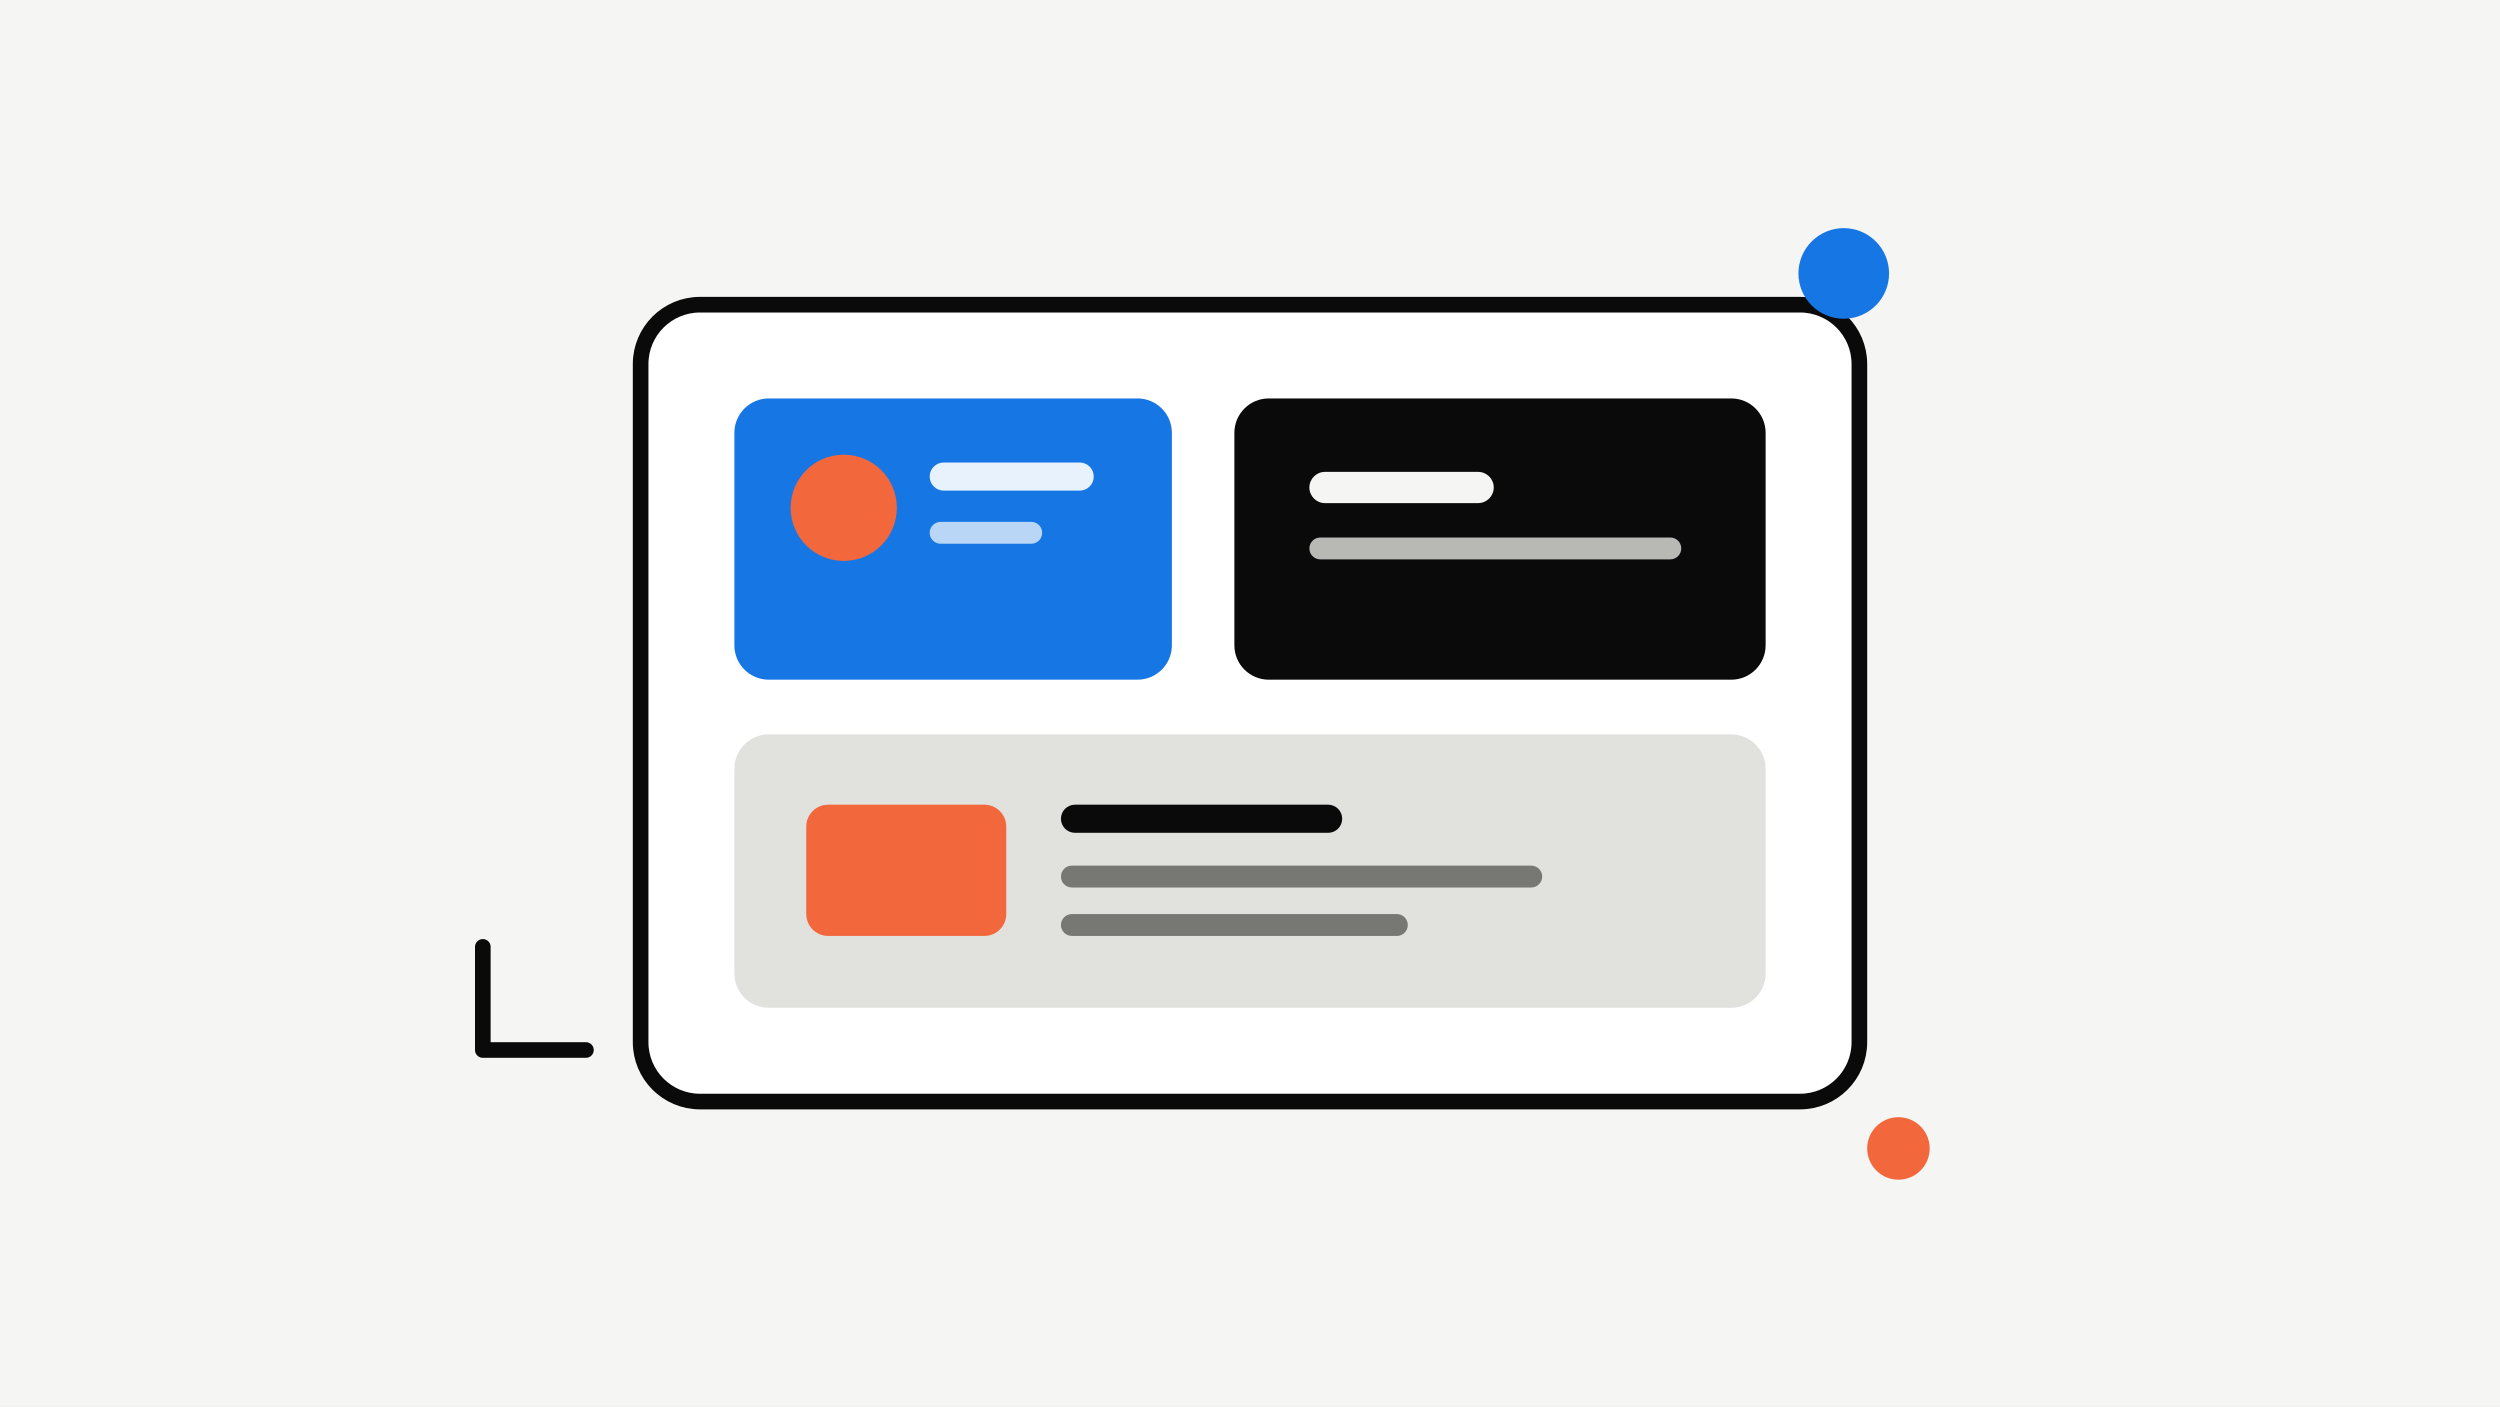
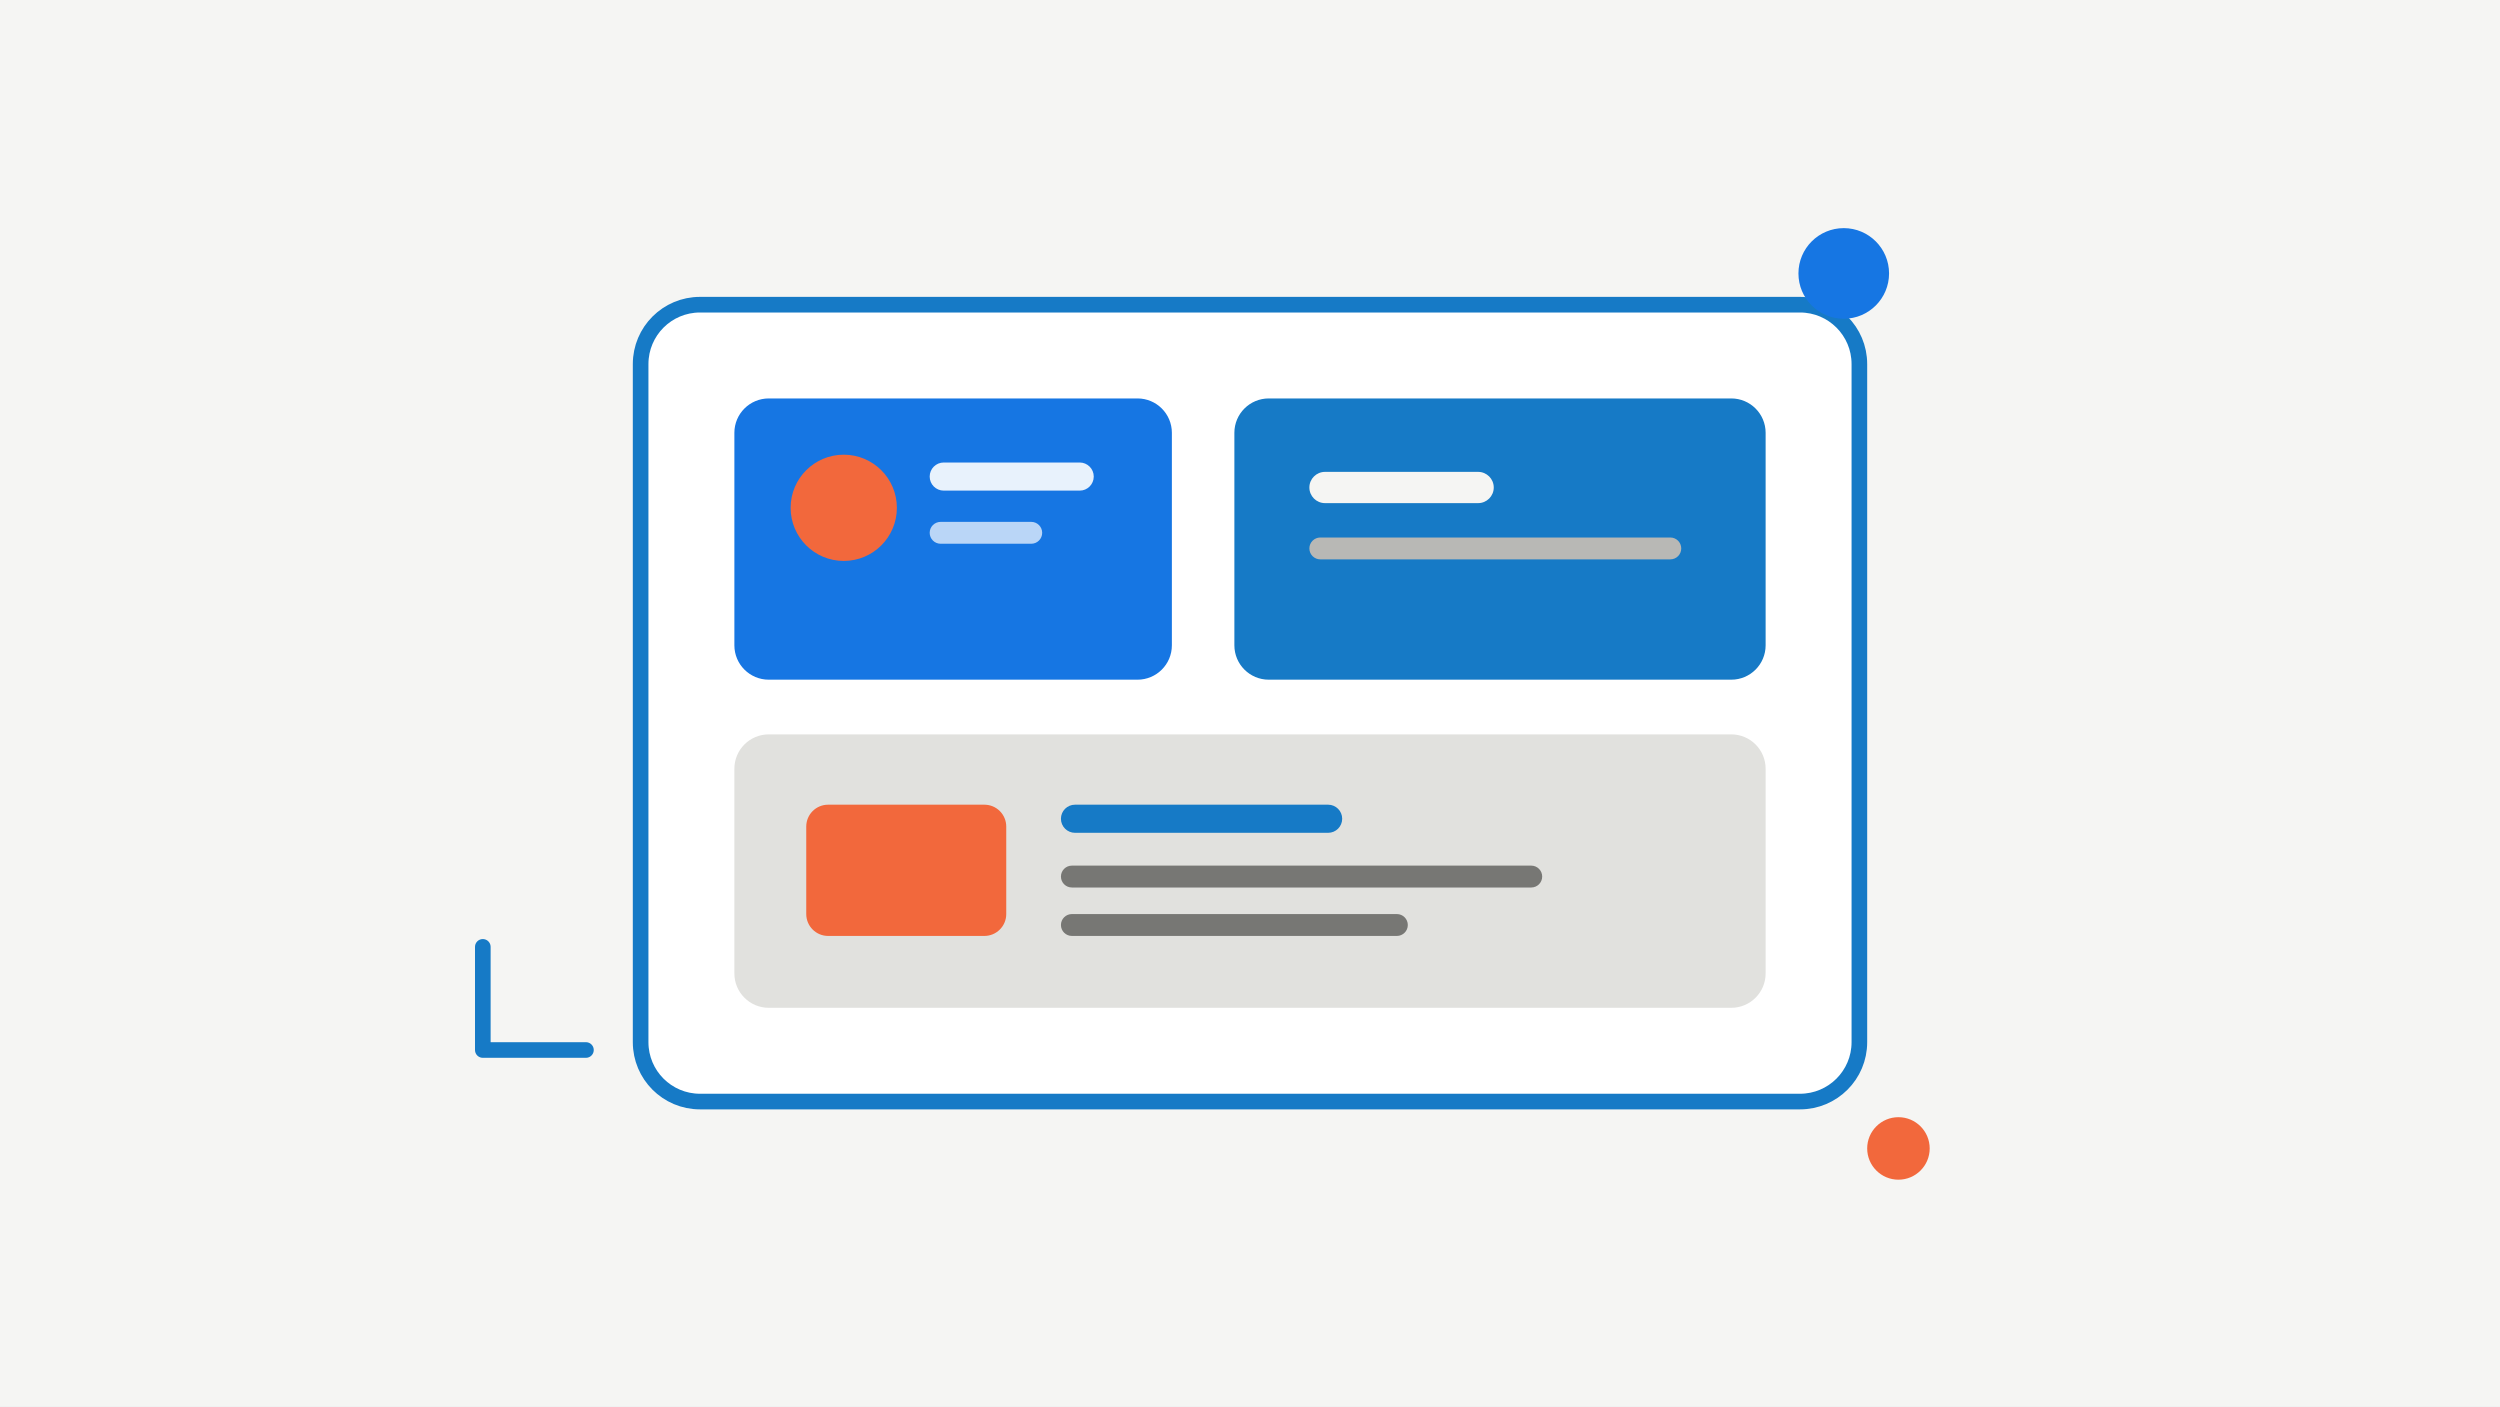
<svg xmlns="http://www.w3.org/2000/svg" width="1600" height="900" viewBox="0 0 1600 900" role="img" aria-labelledby="title desc">
  <rect width="1600" height="900" fill="#F5F5F3" />
-   <rect x="410" y="195" width="780" height="510" rx="38" fill="#FFFFFF" stroke="#0A0A0A" stroke-width="10" />
+   <rect x="410" y="195" width="780" height="510" rx="38" fill="#FFFFFF" stroke="#167ac6" stroke-width="10" />
  <rect x="470" y="255" width="280" height="180" rx="22" fill="#1676E3" />
  <circle cx="540" cy="325" r="34" fill="#F2683C" />
  <rect x="595" y="296" width="105" height="18" rx="9" fill="#FFFFFF" opacity=".9" />
  <rect x="595" y="334" width="72" height="14" rx="7" fill="#FFFFFF" opacity=".7" />
-   <rect x="790" y="255" width="340" height="180" rx="22" fill="#0A0A0A" />
+   <rect x="790" y="255" width="340" height="180" rx="22" fill="#167ac6" />
  <rect x="838" y="302" width="118" height="20" rx="10" fill="#F5F5F3" />
  <rect x="838" y="344" width="238" height="14" rx="7" fill="#B8B8B5" />
  <rect x="470" y="470" width="660" height="175" rx="22" fill="#E1E1DE" />
  <rect x="516" y="515" width="128" height="84" rx="14" fill="#F2683C" />
-   <rect x="679" y="515" width="180" height="18" rx="9" fill="#0A0A0A" />
+   <rect x="679" y="515" width="180" height="18" rx="9" fill="#167ac6" />
  <rect x="679" y="554" width="308" height="14" rx="7" fill="#777774" />
  <rect x="679" y="585" width="222" height="14" rx="7" fill="#777774" />
  <circle cx="1180" cy="175" r="29" fill="#1676E3" />
  <circle cx="1215" cy="735" r="20" fill="#F2683C" />
-   <path d="M375 672h-66v-66" fill="none" stroke="#0A0A0A" stroke-width="10" stroke-linecap="round" stroke-linejoin="round" />
+   <path d="M375 672h-66v-66" fill="none" stroke="#167ac6" stroke-width="10" stroke-linecap="round" stroke-linejoin="round" />
</svg>
